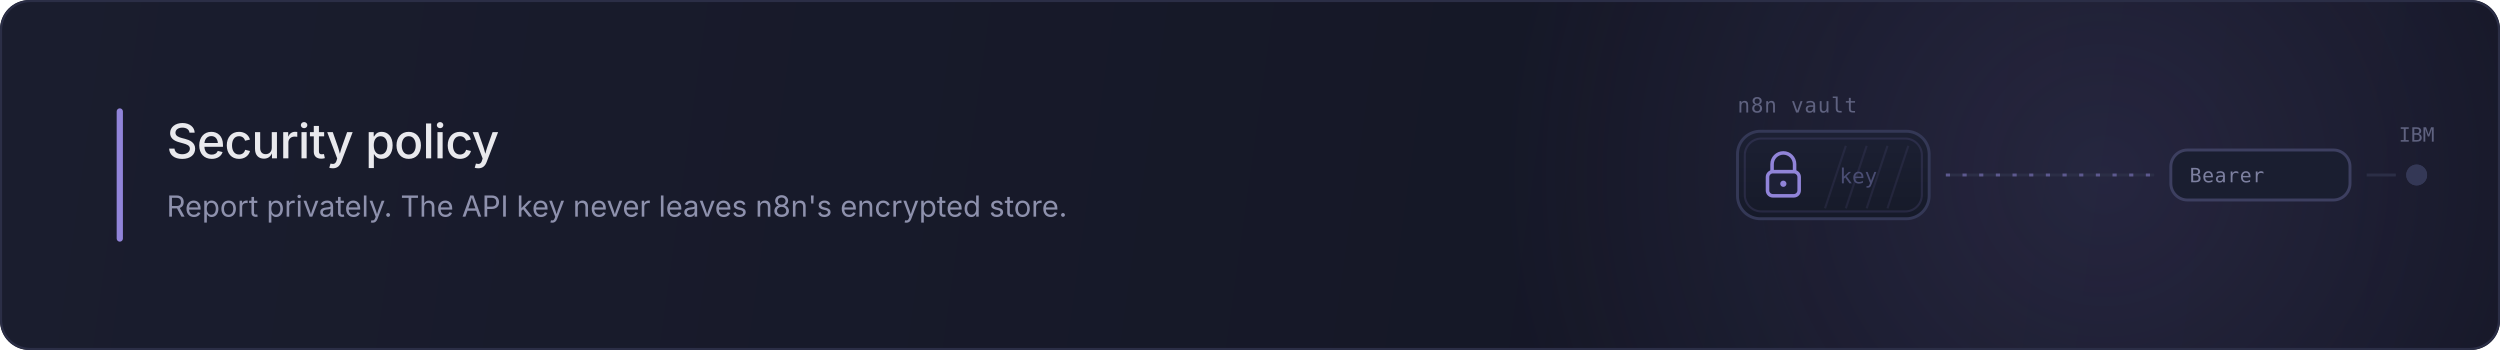
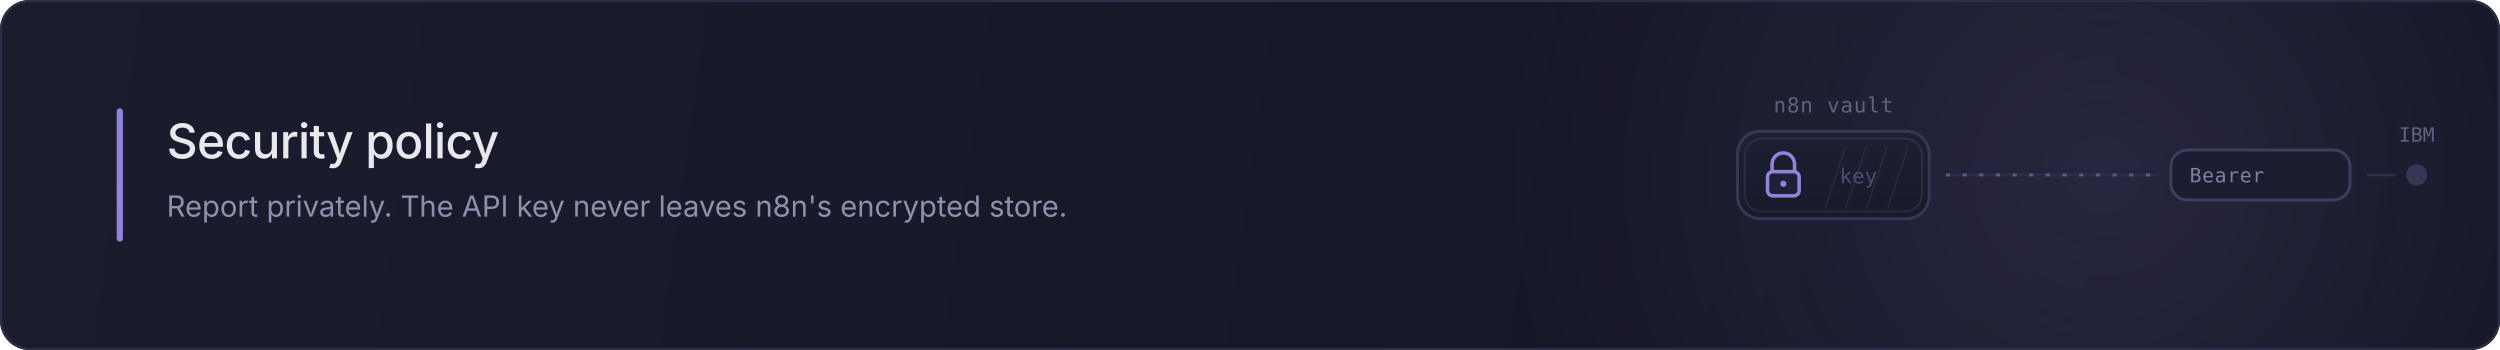
<svg xmlns="http://www.w3.org/2000/svg" width="1200" height="168" viewBox="0 0 1200 168" role="img" aria-labelledby="t-sec d-sec">
  <defs>
    <linearGradient id="g-sec" x1="0" y1="0" x2="1200" y2="168" gradientUnits="userSpaceOnUse">
      <stop offset="0" stop-color="#1a1d2e" />
      <stop offset="1" stop-color="#121422" />
    </linearGradient>
    <radialGradient id="h-sec" cx="1010" cy="84" r="290" gradientUnits="userSpaceOnUse">
      <stop offset="0" stop-color="#9184d9" stop-opacity="0.15" />
      <stop offset="1" stop-color="#9184d9" stop-opacity="0" />
    </radialGradient>
    <linearGradient id="vaultfill" x1="0" y1="0" x2="0" y2="1">
      <stop offset="0" stop-color="#1c2033" />
      <stop offset="1" stop-color="#161a29" />
    </linearGradient>
    <style>
    .ui { font-family: Inter, system-ui, -apple-system, 'Segoe UI', Helvetica, Arial, sans-serif; }
    .mono { font-family: ui-monospace, SFMono-Regular, 'JetBrains Mono', Menlo, Consolas, monospace; }
    .tok   { animation: breathe 8s ease-in-out infinite; }
    .tokb  { animation: tokb 8s ease-out infinite; }
    .toktx { animation: toktx 8s ease-out infinite; }
    .dot   { opacity: 0; }
    .d0 { animation: pop 8s ease-out infinite 0.24s; }
    .d1 { animation: pop 8s ease-out infinite 0.58s; }
    .d2 { animation: pop 8s ease-out infinite 0.92s; }
    .d3 { animation: pop 8s ease-out infinite 1.26s; }
    .dock  { animation: dock 8s ease-out infinite; }
    .dockr { animation: dockr 8s ease-out infinite; }
    .flow  { stroke-dasharray: 2 6; animation: flow 8s linear infinite; }
    @keyframes breathe {
      0%, 100%  { opacity: 0.72 }
      38%, 80%  { opacity: 1 }
    }
    @keyframes pop {
      0%, 0.9%  { opacity: 0 }
      1%, 74%   { opacity: 1 }
      82%, 100% { opacity: 0 }
    }
    @keyframes tokb {
      0%, 33%   { stroke: #3d3f60; fill: #1a1e30 }
      38%       { stroke: #9184d9; fill: #232744 }
      80%       { stroke: #3d3f60; fill: #1d2135 }
      100%      { stroke: #3d3f60; fill: #1a1e30 }
    }
    @keyframes toktx {
      0%, 33%   { fill: #7d80a0 }
      38%       { fill: #e9e9ed }
      80%       { fill: #8e91ad }
      100%      { fill: #7d80a0 }
    }
    @keyframes dock {
      0%, 34%   { fill: #343856 }
      39%       { fill: #cfc8f2 }
      82%       { fill: #9184d9 }
      91%, 100% { fill: #343856 }
    }
    @keyframes dockr {
      0%, 35%   { r: 5; opacity: 0 }
      38%       { r: 5; opacity: 0.65 }
      52%       { r: 15; opacity: 0 }
      100%      { r: 15; opacity: 0 }
    }
    @keyframes flow {
      0%   { stroke-dashoffset: 0 }
      100% { stroke-dashoffset: -64 }
    }
  </style>
  </defs>
  <rect width="1200" height="168" rx="14" fill="url(#g-sec)" />
  <rect width="1200" height="168" rx="14" fill="url(#h-sec)" />
  <rect x="0.5" y="0.5" width="1199" height="167" rx="14" fill="none" stroke="#2b2e46" />
  <rect x="56" y="52" width="3" height="64" rx="1.5" fill="#9184d9" />
  <text x="80" y="76" class="ui" font-size="23" font-weight="500" fill="#e9e9ed" letter-spacing="-0.3">Security policy</text>
  <text x="80" y="104" class="ui" font-size="14" fill="#8e91ad">Report privately. The API key never leaves n8n's encrypted store.</text>
  <g transform="translate(846 84)">
-     <text x="-12" y="-30" class="mono" font-size="10" fill="#5f6280" letter-spacing="0.4">n8n vault</text>
+     <text x="34" y="-30" text-anchor="middle" class="mono" font-size="10" fill="#5f6280" letter-spacing="0.4">n8n vault</text>
    <rect x="-12" y="-21" width="92" height="42" rx="11" fill="url(#vaultfill)" stroke="#343856" stroke-width="1.4" />
    <rect x="-8.5" y="-17.5" width="85" height="35" rx="8" fill="none" stroke="#9184d9" stroke-opacity="0.14" />
    <g stroke="#9184d9" stroke-opacity="0.1" stroke-width="1">
      <path d="M40 -14 30 16M50 -14 40 16M60 -14 50 16M70 -14 60 16" />
    </g>
    <g transform="translate(10 1)">
      <path d="M-5.4 -2.6v-3.6a5.4 5.4 0 0 1 10.8 0v3.6" fill="none" stroke="#9184d9" stroke-width="1.7" stroke-linecap="round" />
      <rect x="-7.6" y="-2.6" width="15.2" height="11.6" rx="2.6" fill="#1d2036" stroke="#9184d9" stroke-width="1.7" />
      <circle cx="0" cy="3.2" r="1.5" fill="#9184d9" />
    </g>
    <text x="46" y="4" text-anchor="middle" class="mono" font-size="10" fill="#4a4d73">key</text>
    <path d="M88 0h100" stroke="#2b2e46" stroke-width="1.4" />
    <path d="M88 0h100" stroke="#9184d9" stroke-width="1.4" stroke-opacity="0.5" class="flow" />
    <g class="tok">
      <rect x="196" y="-12" width="86" height="24" rx="8" fill="#1a1e30" stroke="#3d3f60" stroke-width="1.4" class="tokb" />
      <text x="205" y="3.5" class="mono toktx" font-size="9.5" fill="#7d80a0" letter-spacing="0.3">Bearer</text>
      <circle cx="250" cy="-0.5" r="1.9" fill="#cfc8f2" class="dot d0" />
      <circle cx="257.5" cy="-0.5" r="1.9" fill="#cfc8f2" class="dot d1" />
      <circle cx="265" cy="-0.5" r="1.9" fill="#cfc8f2" class="dot d2" />
      <circle cx="272.5" cy="-0.5" r="1.9" fill="#cfc8f2" class="dot d3" />
    </g>
    <path d="M290 0h14" stroke="#2b2e46" stroke-width="1.4" />
    <circle cx="314" cy="0" r="5" fill="#343856" class="dockr" />
    <circle cx="314" cy="0" r="5" fill="#343856" class="dock" />
    <text x="314" y="-16" text-anchor="middle" class="mono" font-size="9.5" fill="#5f6280">IBM</text>
  </g>
</svg>
